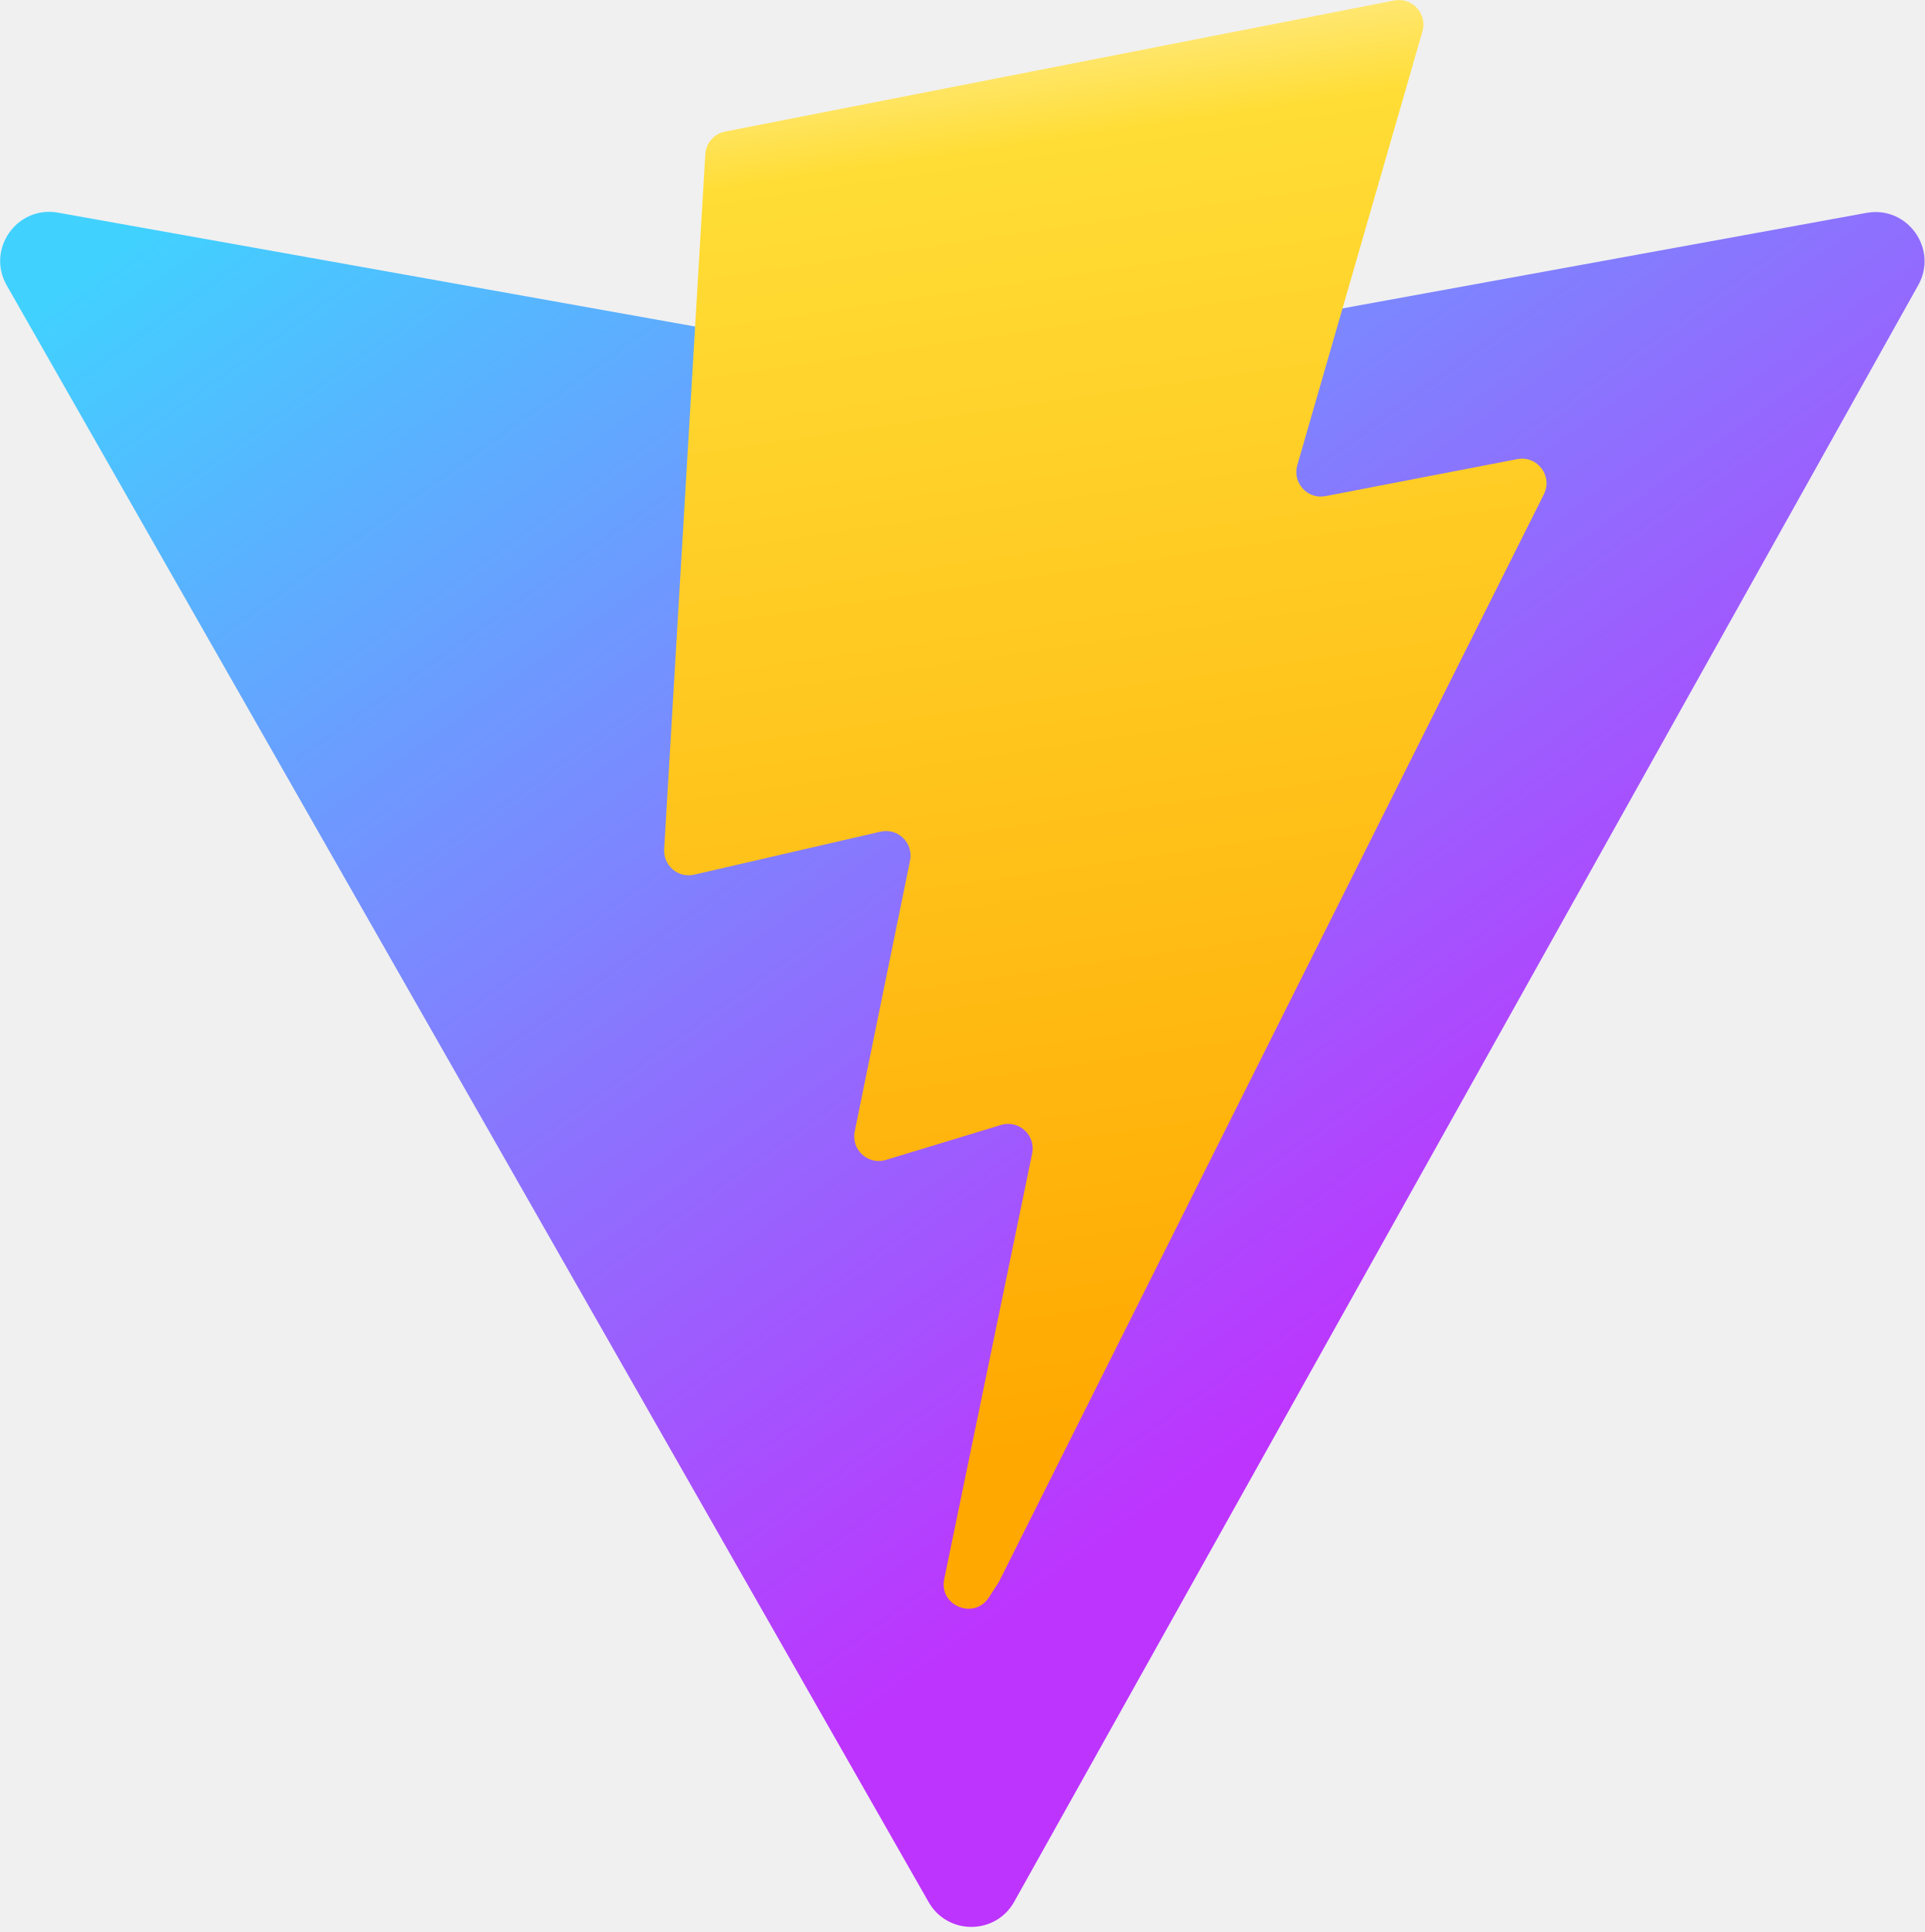
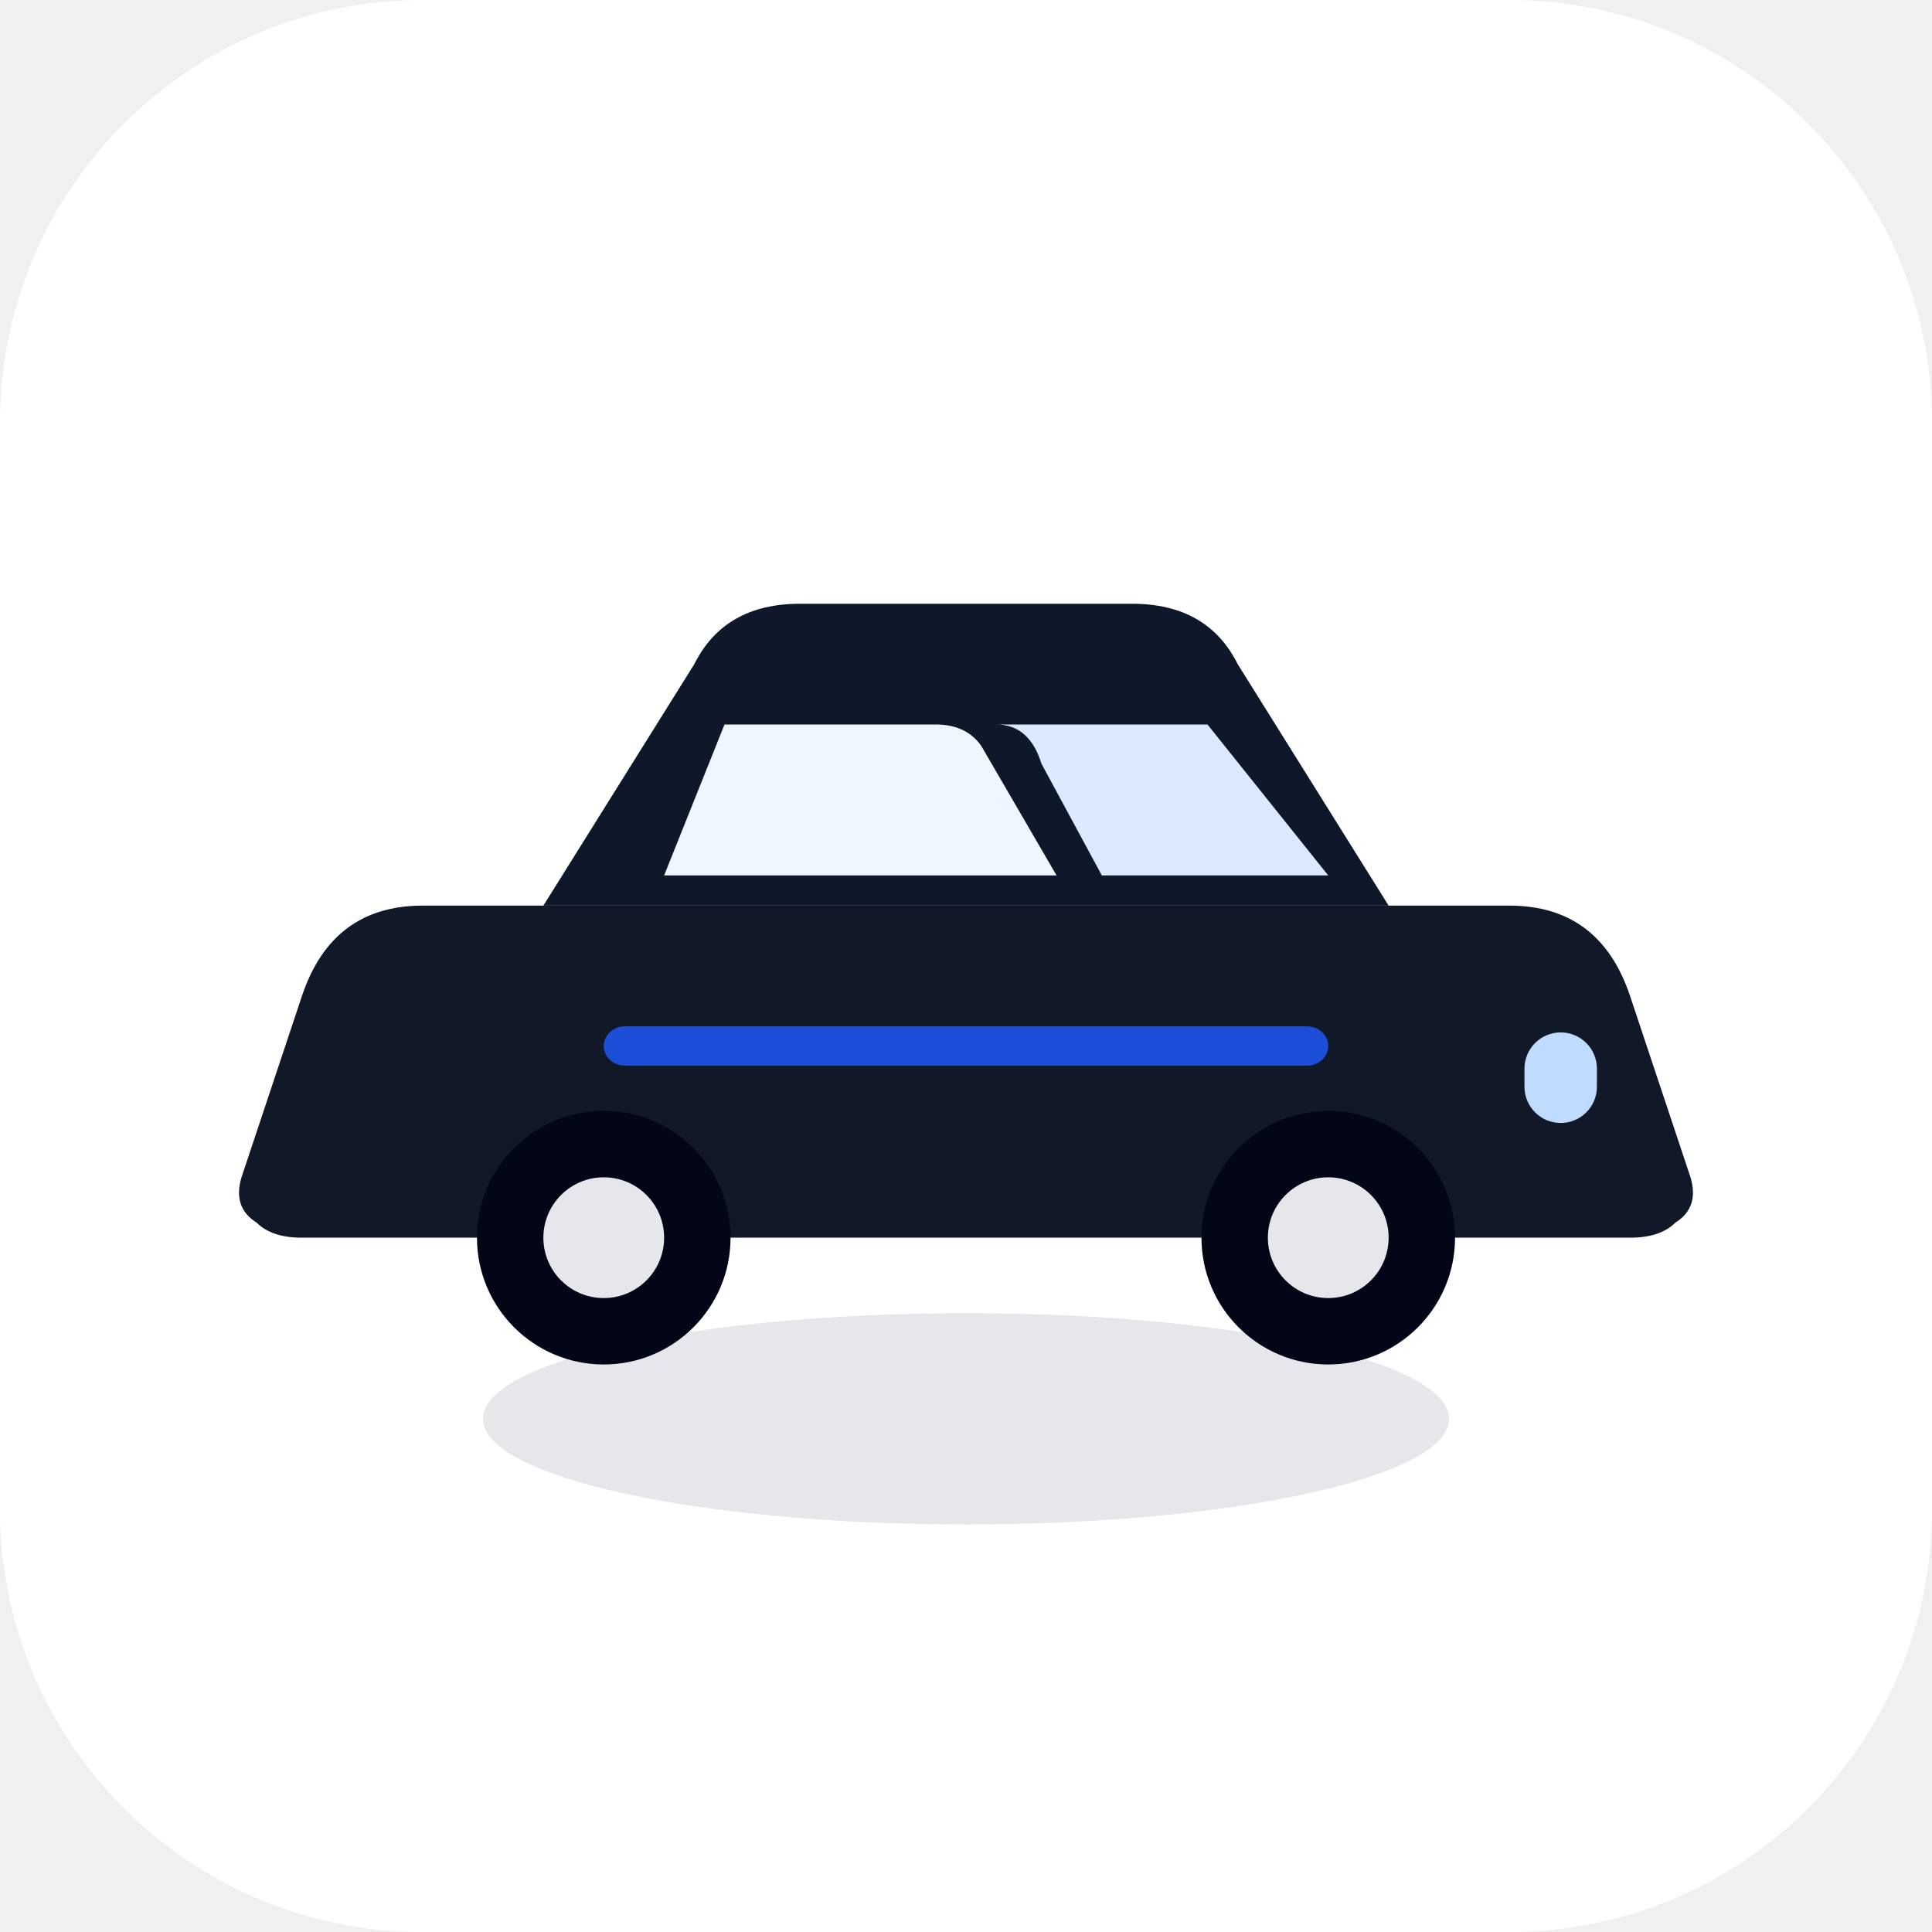
- <svg xmlns="http://www.w3.org/2000/svg" aria-hidden="true" role="img" class="iconify iconify--logos" width="31.88" height="32" preserveAspectRatio="xMidYMid meet" viewBox="0 0 256 257">
-   <defs>
-     <linearGradient id="IconifyId1813088fe1fbc01fb466" x1="-.828%" x2="57.636%" y1="7.652%" y2="78.411%">
-       <stop offset="0%" stop-color="#41D1FF" />
-       <stop offset="100%" stop-color="#BD34FE" />
-     </linearGradient>
-     <linearGradient id="IconifyId1813088fe1fbc01fb467" x1="43.376%" x2="50.316%" y1="2.242%" y2="89.03%">
-       <stop offset="0%" stop-color="#FFEA83" />
-       <stop offset="8.333%" stop-color="#FFDD35" />
-       <stop offset="100%" stop-color="#FFA800" />
-     </linearGradient>
-   </defs>
-   <path fill="url(#IconifyId1813088fe1fbc01fb466)" d="M255.153 37.938L134.897 252.976c-2.483 4.44-8.862 4.466-11.382.048L.875 37.958c-2.746-4.814 1.371-10.646 6.827-9.67l120.385 21.517a6.537 6.537 0 0 0 2.322-.004l117.867-21.483c5.438-.991 9.574 4.796 6.877 9.62Z" />
-   <path fill="url(#IconifyId1813088fe1fbc01fb467)" d="M185.432.063L96.44 17.501a3.268 3.268 0 0 0-2.634 3.014l-5.474 92.456a3.268 3.268 0 0 0 3.997 3.378l24.777-5.718c2.318-.535 4.413 1.507 3.936 3.838l-7.361 36.047c-.495 2.426 1.782 4.5 4.151 3.78l15.304-4.649c2.372-.72 4.652 1.36 4.15 3.788l-11.698 56.621c-.732 3.542 3.979 5.473 5.943 2.437l1.313-2.028l72.516-144.72c1.215-2.423-.88-5.186-3.54-4.672l-25.505 4.922c-2.396.462-4.435-1.77-3.759-4.114l16.646-57.705c.677-2.35-1.37-4.583-3.769-4.113Z" />
+ <svg xmlns="http://www.w3.org/2000/svg" viewBox="0 0 64 64">
+   <rect x="0" y="0" width="64" height="64" rx="14" fill="#ffffff" />
+   <ellipse cx="32" cy="47" rx="16" ry="3.5" fill="#E5E7EB" />
+   <path d="M18 30        L23 22        Q24 20 26.5 20        L37.5 20        Q40 20 41 22        L46 30        Z" fill="#0F172A" />
+   <path d="M14 30        H50        Q53 30 54 33        L56 39        Q56.3 40 55.5 40.5        Q55 41 54 41        H10        Q9 41 8.5 40.5        Q7.7 40 8 39        L10 33        Q11 30 14 30        Z" fill="#111827" />
+   <path d="M24 24        H31        Q32 24 32.5 24.7        L35 29        H22        Z" fill="#EFF6FF" />
+   <path d="M33 24        H40        L44 29        H36.5        L34.5 25.3        Q34.1 24 33 24        Z" fill="#DBEAFE" />
+   <rect x="20" y="34" width="24" height="1.3" rx="0.7" fill="#1D4ED8" />
+   <circle cx="20" cy="41" r="4.2" fill="#020617" />
+   <circle cx="44" cy="41" r="4.2" fill="#020617" />
+   <circle cx="20" cy="41" r="2" fill="#E5E7EB" />
+   <circle cx="44" cy="41" r="2" fill="#E5E7EB" />
+   <rect x="50.5" y="34.2" width="2.4" height="3" rx="1.2" fill="#BFDBFE" />
</svg>
